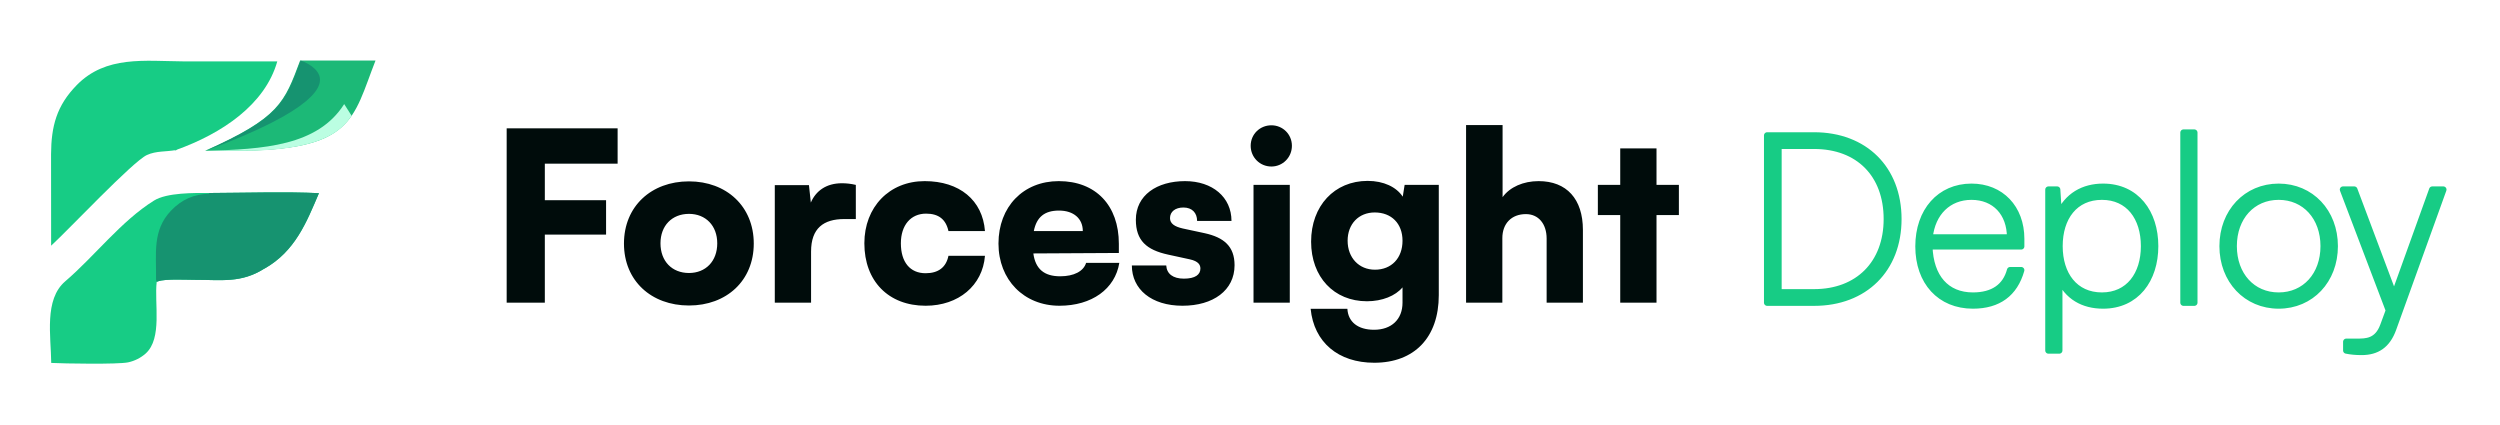
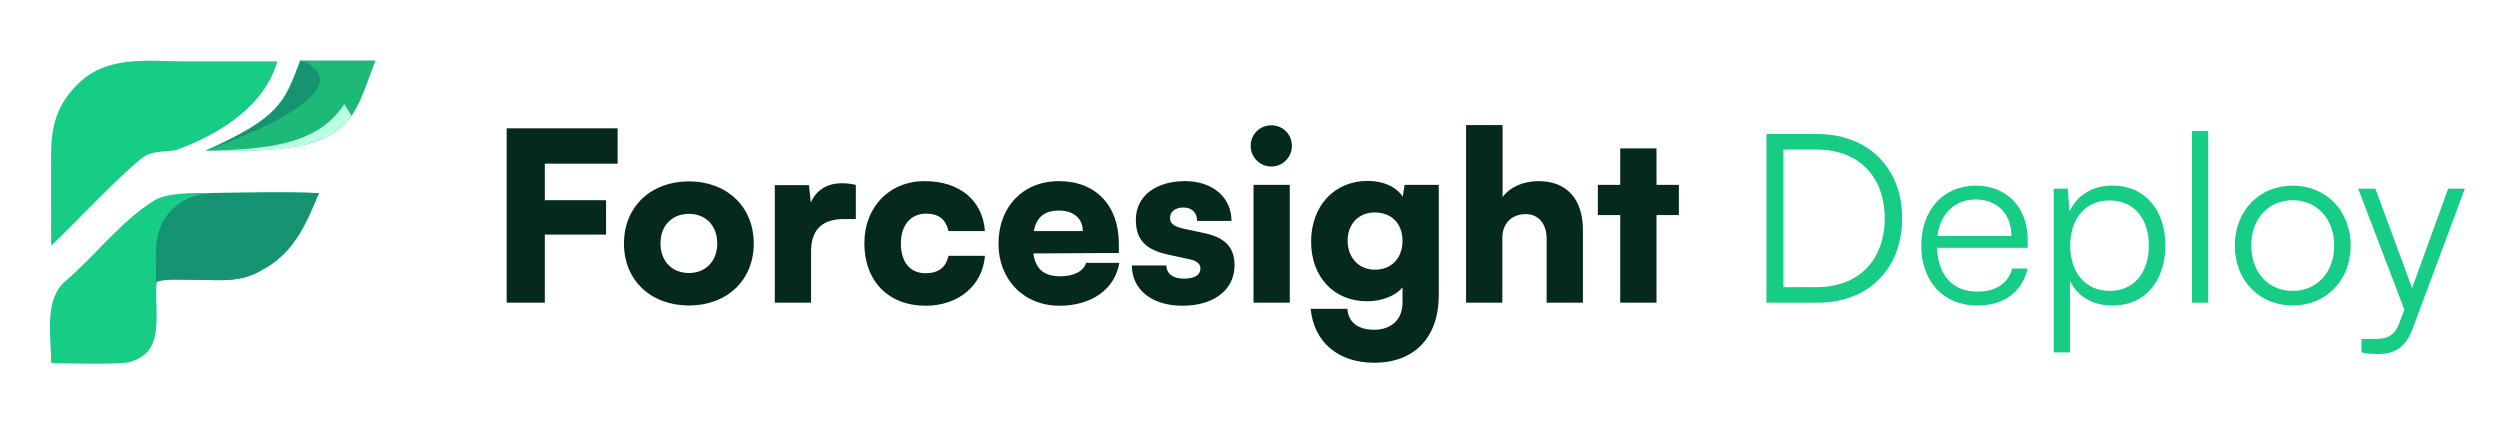
<svg xmlns="http://www.w3.org/2000/svg" width="2354" height="400" viewBox="0 0 2354 400" fill="none">
  <g id="Frame 14">
-     <path id="Forcesight" d="M570.681 220.898H513.012V285H477.079V120.863H581.55V154.134H513.012V188.514H570.681V220.898ZM587.527 229.327C587.527 194.281 613.256 170.77 648.745 170.77C684.012 170.77 709.742 194.281 709.742 229.327C709.742 264.372 684.012 287.662 648.745 287.662C613.256 287.662 587.527 264.372 587.527 229.327ZM621.907 229.105C621.907 245.962 632.775 257.052 648.745 257.052C664.493 257.052 675.362 245.962 675.362 229.105C675.362 212.469 664.493 201.379 648.745 201.379C632.775 201.379 621.907 212.469 621.907 229.105ZM805.846 174.097V206.259H794.978C775.459 206.259 763.703 214.909 763.703 236.868V285H729.545V174.319H761.707L763.481 190.732C768.139 179.864 777.899 172.544 792.76 172.544C796.752 172.544 801.188 172.988 805.846 174.097ZM813.882 229.105C813.882 194.947 837.393 170.548 870.664 170.548C903.491 170.548 925.228 188.514 927.447 217.571H893.067C890.627 206.481 883.751 201.157 871.995 201.157C857.577 201.157 848.262 212.026 848.262 229.105C848.262 246.849 856.912 257.274 871.551 257.274C883.529 257.274 890.848 251.729 893.067 240.861H927.447C925.228 268.808 902.604 287.883 871.551 287.883C836.506 287.883 813.882 264.594 813.882 229.105ZM997.612 287.883C964.119 287.883 940.164 263.485 940.164 229.327C940.164 194.725 963.454 170.548 996.946 170.548C1031.77 170.548 1053.51 193.394 1053.51 229.548V238.199L972.991 238.642C974.988 253.282 983.194 260.158 998.277 260.158C1011.14 260.158 1020.24 255.5 1022.68 247.515H1053.95C1049.96 272.135 1028 287.883 997.612 287.883ZM997.168 198.274C983.638 198.274 976.097 204.262 973.435 217.571H1019.57C1019.57 205.815 1010.92 198.274 997.168 198.274ZM1065.75 249.955H1098.13C1098.58 257.718 1104.34 262.376 1114.77 262.376C1125.42 262.376 1130.3 258.605 1130.3 252.838C1130.3 249.511 1128.52 245.962 1120.31 244.188L1099.91 239.752C1079.5 235.315 1069.52 226.443 1069.52 206.924C1069.52 183.856 1089.26 170.548 1115.88 170.548C1141.61 170.548 1159.57 185.631 1159.57 208.033H1127.19C1127.19 200.492 1122.53 195.39 1114.33 195.39C1106.56 195.39 1101.68 199.383 1101.68 205.372C1101.68 210.473 1105.9 213.357 1113.66 215.131L1134.29 219.567C1152.48 223.56 1162.46 231.988 1162.46 249.733C1162.46 273.466 1142.27 287.883 1113.44 287.883C1084.16 287.883 1065.75 272.357 1065.75 249.955ZM1197.16 156.796C1186.29 156.796 1177.64 148.145 1177.64 137.277C1177.64 126.408 1186.29 117.98 1197.16 117.98C1207.81 117.98 1216.46 126.408 1216.46 137.277C1216.46 148.145 1207.81 156.796 1197.16 156.796ZM1180.31 285V174.097H1214.46V285H1180.31ZM1234.54 227.552C1234.54 193.838 1256.5 170.326 1287.78 170.326C1302.86 170.326 1314.84 176.093 1320.83 185.187L1322.6 174.097H1354.76V277.902C1354.76 317.606 1331.92 341.561 1293.99 341.561C1260.05 341.561 1237.21 322.263 1234.1 290.767H1268.7C1269.37 303.188 1278.68 310.508 1293.77 310.508C1310.18 310.508 1320.61 300.748 1320.61 285V270.583C1313.95 278.568 1301.53 283.669 1287.11 283.669C1256.06 283.669 1234.54 260.823 1234.54 227.552ZM1268.92 226.665C1268.92 242.635 1279.57 253.947 1294.65 253.947C1310.18 253.947 1320.61 243.079 1320.61 226.665C1320.61 210.473 1310.18 200.048 1294.43 200.048C1279.35 200.048 1268.92 210.917 1268.92 226.665ZM1414.61 285H1380.45V117.758H1414.83V185.631C1421.71 176.093 1434.35 170.548 1448.77 170.548C1475.16 170.548 1490.47 187.405 1490.47 216.462V285H1456.31V224.669C1456.31 210.695 1448.55 201.601 1436.79 201.601C1423.26 201.601 1414.61 210.473 1414.61 224.225V285ZM1559.77 285H1525.61V202.488H1504.54V174.097H1525.61V139.717H1559.77V174.097H1580.84V202.488H1559.77V285Z" fill="#000C0B" />
-     <path id="Deploy" d="M1708.1 285H1663.96V127.517H1708.1C1755.79 127.517 1787.51 159.014 1787.51 206.259C1787.51 253.503 1755.79 285 1708.1 285ZM1708.1 137.277H1674.61V275.241H1708.1C1749.58 275.241 1776.64 248.18 1776.64 206.259C1776.64 164.116 1750.02 137.277 1708.1 137.277ZM1857.68 287.662C1826.85 287.662 1806.45 265.481 1806.45 231.988C1806.45 198.717 1826.63 175.871 1856.35 175.871C1884.08 175.871 1903.15 195.834 1903.15 224.89V231.988H1816.65C1817.54 261.045 1832.62 278.346 1857.68 278.346C1876.54 278.346 1888.52 270.139 1892.73 254.391H1903.15C1896.94 276.35 1881.64 287.662 1857.68 287.662ZM1856.35 185.187C1834.62 185.187 1819.31 200.27 1816.87 223.56H1892.73C1892.73 200.492 1878.31 185.187 1856.35 185.187ZM1928.8 330.027V178.533H1937.01L1938.56 202.488C1946.55 184.3 1961.85 175.871 1980.26 175.871C2011.53 175.871 2029.28 200.27 2029.28 231.766C2029.28 263.263 2011.53 287.662 1980.26 287.662C1961.41 287.662 1946.77 279.233 1939 261.932V330.027H1928.8ZM1939.23 231.766C1939.23 258.605 1953.64 278.346 1979.15 278.346C2004.44 278.346 2018.85 258.605 2018.85 231.766C2018.85 204.706 2004.44 185.187 1979.15 185.187C1953.64 185.187 1939.23 204.706 1939.23 231.766ZM2066.17 285H2055.97V124.856H2066.17V285ZM2092.8 231.766C2092.8 199.605 2115.21 175.871 2145.59 175.871C2175.98 175.871 2198.38 199.605 2198.38 231.766C2198.38 263.928 2175.98 287.662 2145.59 287.662C2115.21 287.662 2092.8 263.928 2092.8 231.766ZM2103.23 231.766C2103.23 259.049 2120.75 278.346 2145.59 278.346C2170.43 278.346 2187.96 259.049 2187.96 231.766C2187.96 204.484 2170.43 185.187 2145.59 185.187C2120.75 185.187 2103.23 204.484 2103.23 231.766ZM2209.25 330.027V321.82H2219.24C2227.89 321.82 2238.53 321.82 2244.08 306.737L2249.4 292.32L2206.15 178.533H2216.8L2254.28 278.346L2290.21 178.533H2300.64L2253.39 309.621C2247.85 324.925 2238.09 331.358 2223.67 331.358C2217.9 331.358 2213.69 330.914 2209.25 330.027Z" fill="#17CC85" stroke="#17CC85" stroke-width="6" stroke-linejoin="round" />
+     <path id="Forcesight" d="M570.681 220.898H513.012V285H477.079V120.863H581.55V154.134H513.012V188.514H570.681V220.898ZM587.527 229.327C587.527 194.281 613.256 170.77 648.745 170.77C684.012 170.77 709.742 194.281 709.742 229.327C709.742 264.372 684.012 287.662 648.745 287.662C613.256 287.662 587.527 264.372 587.527 229.327ZM621.907 229.105C621.907 245.962 632.775 257.052 648.745 257.052C664.493 257.052 675.362 245.962 675.362 229.105C675.362 212.469 664.493 201.379 648.745 201.379C632.775 201.379 621.907 212.469 621.907 229.105ZM805.846 174.097V206.259H794.978C775.459 206.259 763.703 214.909 763.703 236.868V285H729.545V174.319H761.707L763.481 190.732C768.139 179.864 777.899 172.544 792.76 172.544C796.752 172.544 801.188 172.988 805.846 174.097ZM813.882 229.105C813.882 194.947 837.393 170.548 870.664 170.548C903.491 170.548 925.228 188.514 927.447 217.571H893.067C890.627 206.481 883.751 201.157 871.995 201.157C857.577 201.157 848.262 212.026 848.262 229.105C848.262 246.849 856.912 257.274 871.551 257.274C883.529 257.274 890.848 251.729 893.067 240.861H927.447C925.228 268.808 902.604 287.883 871.551 287.883C836.506 287.883 813.882 264.594 813.882 229.105ZM997.612 287.883C964.119 287.883 940.164 263.485 940.164 229.327C940.164 194.725 963.454 170.548 996.946 170.548C1031.77 170.548 1053.51 193.394 1053.51 229.548V238.199L972.991 238.642C974.988 253.282 983.194 260.158 998.277 260.158C1011.14 260.158 1020.24 255.5 1022.68 247.515H1053.95C1049.96 272.135 1028 287.883 997.612 287.883ZM997.168 198.274C983.638 198.274 976.097 204.262 973.435 217.571H1019.57C1019.57 205.815 1010.92 198.274 997.168 198.274ZM1065.75 249.955H1098.13C1098.58 257.718 1104.34 262.376 1114.77 262.376C1125.42 262.376 1130.3 258.605 1130.3 252.838C1130.3 249.511 1128.52 245.962 1120.31 244.188L1099.91 239.752C1079.5 235.315 1069.52 226.443 1069.52 206.924C1069.52 183.856 1089.26 170.548 1115.88 170.548C1141.61 170.548 1159.57 185.631 1159.57 208.033H1127.19C1127.19 200.492 1122.53 195.39 1114.33 195.39C1106.56 195.39 1101.68 199.383 1101.68 205.372C1101.68 210.473 1105.9 213.357 1113.66 215.131L1134.29 219.567C1152.48 223.56 1162.46 231.988 1162.46 249.733C1162.46 273.466 1142.27 287.883 1113.44 287.883C1084.16 287.883 1065.75 272.357 1065.75 249.955ZM1197.16 156.796C1186.29 156.796 1177.64 148.145 1177.64 137.277C1177.64 126.408 1186.29 117.98 1197.16 117.98C1207.81 117.98 1216.46 126.408 1216.46 137.277C1216.46 148.145 1207.81 156.796 1197.16 156.796ZM1180.31 285V174.097H1214.46V285H1180.31ZM1234.54 227.552C1234.54 193.838 1256.5 170.326 1287.78 170.326C1302.86 170.326 1314.84 176.093 1320.83 185.187L1322.6 174.097H1354.76V277.902C1354.76 317.606 1331.92 341.561 1293.99 341.561C1260.05 341.561 1237.21 322.263 1234.1 290.767H1268.7C1269.37 303.188 1278.68 310.508 1293.77 310.508C1310.18 310.508 1320.61 300.748 1320.61 285V270.583C1313.95 278.568 1301.53 283.669 1287.11 283.669C1256.06 283.669 1234.54 260.823 1234.54 227.552ZM1268.92 226.665C1268.92 242.635 1279.57 253.947 1294.65 253.947C1310.18 253.947 1320.61 243.079 1320.61 226.665C1320.61 210.473 1310.18 200.048 1294.43 200.048C1279.35 200.048 1268.92 210.917 1268.92 226.665ZM1414.61 285H1380.45V117.758H1414.83V185.631C1421.71 176.093 1434.35 170.548 1448.77 170.548C1475.16 170.548 1490.47 187.405 1490.47 216.462V285H1456.31V224.669C1456.31 210.695 1448.55 201.601 1436.79 201.601C1423.26 201.601 1414.61 210.473 1414.61 224.225V285ZM1559.77 285H1525.61V202.488H1504.54V174.097H1525.61V139.717H1559.77V174.097H1580.84V202.488H1559.77V285Z" fill="#05291F" />
+     <path id="Deploy" d="M1711.65 285H1663.3V126.187H1711.21C1759.12 126.187 1791.06 158.127 1791.06 205.593C1791.06 253.06 1759.34 285 1711.65 285ZM1710.54 140.826H1679.27V270.361H1710.99C1749.8 270.361 1774.64 245.075 1774.64 205.593C1774.64 165.89 1749.8 140.826 1710.54 140.826ZM1861.6 287.662C1830.11 287.662 1809.04 265.037 1809.04 231.323C1809.04 197.83 1829.89 174.762 1860.5 174.762C1889.55 174.762 1909.29 195.39 1909.29 225.778V233.319H1823.9C1825.01 259.492 1838.76 274.575 1861.83 274.575C1879.35 274.575 1890.66 267.034 1894.65 252.838H1909.29C1903.53 275.462 1886.89 287.662 1861.6 287.662ZM1860.5 187.849C1840.31 187.849 1827 201.157 1824.34 222.229H1893.99C1893.99 201.601 1880.68 187.849 1860.5 187.849ZM1933.76 331.801V177.646H1947.07L1948.62 199.383C1956.16 182.747 1971.25 174.762 1989.21 174.762C2020.27 174.762 2038.9 198.496 2038.9 230.879C2038.9 263.263 2020.93 287.662 1989.21 287.662C1971.03 287.662 1956.61 279.898 1949.07 264.372V331.801H1933.76ZM1949.29 231.323C1949.29 255.943 1963.04 273.91 1986.55 273.91C2009.84 273.91 2023.37 255.943 2023.37 231.323C2023.37 206.481 2009.84 188.736 1986.55 188.736C1963.04 188.736 1949.29 206.481 1949.29 231.323ZM2079.26 285H2063.96V123.303H2079.26V285ZM2104.27 231.323C2104.27 198.496 2127.34 174.762 2158.84 174.762C2190.33 174.762 2213.4 198.496 2213.4 231.323C2213.4 263.928 2190.33 287.662 2158.84 287.662C2127.34 287.662 2104.27 263.928 2104.27 231.323ZM2119.8 231.101C2119.8 256.387 2135.77 273.91 2158.84 273.91C2181.68 273.91 2197.87 256.387 2197.87 231.101C2197.87 206.259 2181.68 188.514 2158.84 188.514C2135.77 188.514 2119.8 206.259 2119.8 231.101ZM2223.55 331.801V319.158H2235.3C2244.62 319.158 2253.93 318.493 2259.26 304.075L2263.91 291.432L2220.44 177.646H2236.63L2271.23 271.248L2305.17 177.646H2320.92L2271.68 309.621C2265.47 326.478 2255.04 333.354 2239.74 333.354C2233.3 333.354 2228.43 332.91 2223.55 331.801Z" fill="#17CC85" />
    <g id="Frame 13">
      <g id="Group 4">
        <path id="Vector" d="M196.949 181.736C227.502 181.616 270.73 180.338 300.308 181.892C288.709 209.028 278.025 236.505 249.144 252.856C249.024 252.899 248.904 252.941 248.785 252.983C227.069 266.751 208.423 263.443 184.053 263.498C176.052 263.516 155.998 262.375 149.069 264.832L148.527 265.018C148.203 265.146 147.879 265.275 147.554 265.403C145.181 285.733 153.071 318.572 137.13 332.892C132.458 337.011 126.806 339.862 120.716 341.171C111.301 343.226 59.846 342.345 48.235 341.732C47.976 316.328 41.41 282.034 61.404 264.914C89.214 241.1 114.016 208.178 145.031 188.85C157.15 181.297 183.043 181.629 196.949 181.736Z" fill="#17CC85" />
        <path id="Vector_2" d="M196.949 181.736C227.502 181.616 270.73 180.338 300.308 181.892C288.709 209.028 278.025 236.505 249.144 252.856C249.024 252.899 248.904 252.941 248.785 252.983C227.069 266.751 208.423 263.443 184.053 263.498C176.052 263.516 155.998 262.375 149.069 264.832L148.527 265.018C148.203 265.146 147.879 265.275 147.554 265.403C147.323 264.836 146.899 263.641 146.91 263.037C147.353 239.427 143.09 217.197 160.993 198.4C171.197 187.687 182.643 182.881 196.718 182.402L196.949 181.736Z" fill="#169370" />
        <path id="Vector_3" d="M48.148 231.352L48.078 145.106C48.238 119.001 53.236 99.559 72.223 80.156C99.703 52.073 136.199 57.535 172.997 57.806L261.09 57.806C249.59 98.5 209.09 125.727 165.605 141.284C163.412 142.994 167.682 140.389 165.605 141.284C162.505 143.103 168.887 139.847 165.605 141.284C160.582 143.081 170.752 139.992 165.605 141.284C156.395 143.027 147.097 141.936 138.319 145.97C124.988 152.097 64.706 216.167 48.148 231.352Z" fill="#17CC85" />
        <g id="Group 2">
          <path id="Subtract" d="M353.59 57C331.903 112.256 333.09 142 220.59 142H193.1C263.157 110.785 267.703 96.698 282.59 57H353.59Z" fill="#1CB977" />
          <path id="Subtract_2" d="M300.59 71C304.09 80.5 299.09 103 193.59 142C263.648 110.785 268.193 96.698 283.08 57C283.08 57 297.09 61.5 300.59 71Z" fill="#169370" />
          <path id="Subtract_3" d="M324.09 98L331.09 109C321.59 123 303.09 143 221.08 142H193.59C248.09 140.5 299.09 137.5 324.09 98Z" fill="#BBFEE2" />
        </g>
      </g>
    </g>
  </g>
</svg>
